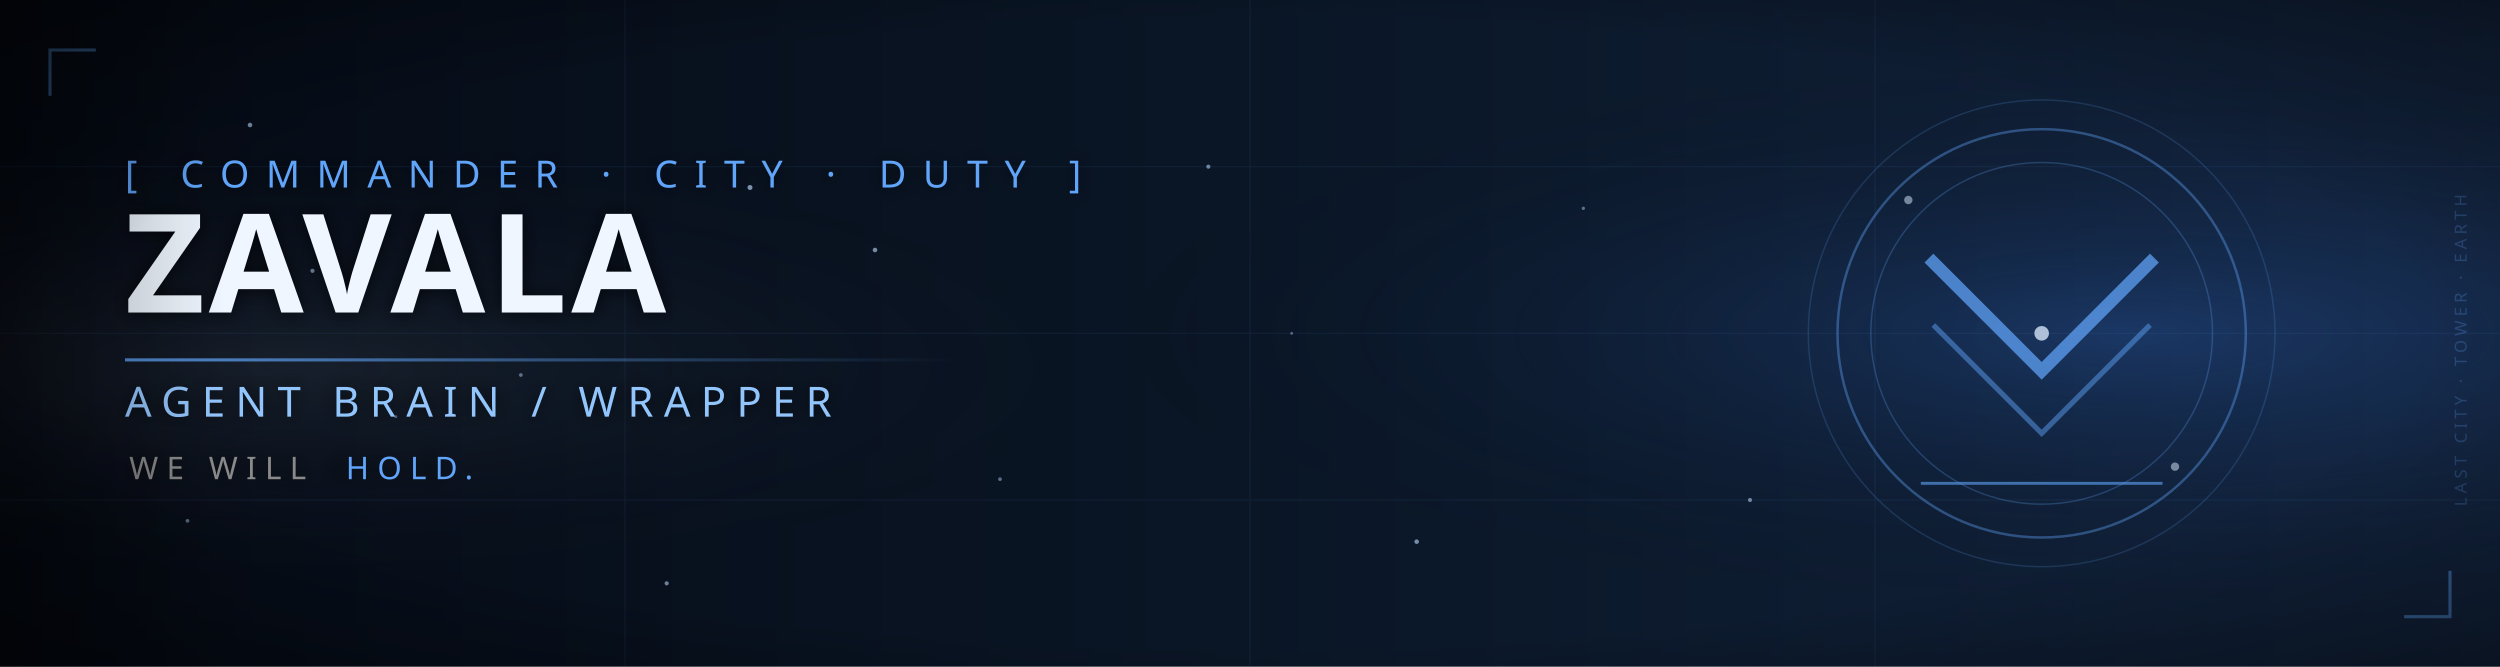
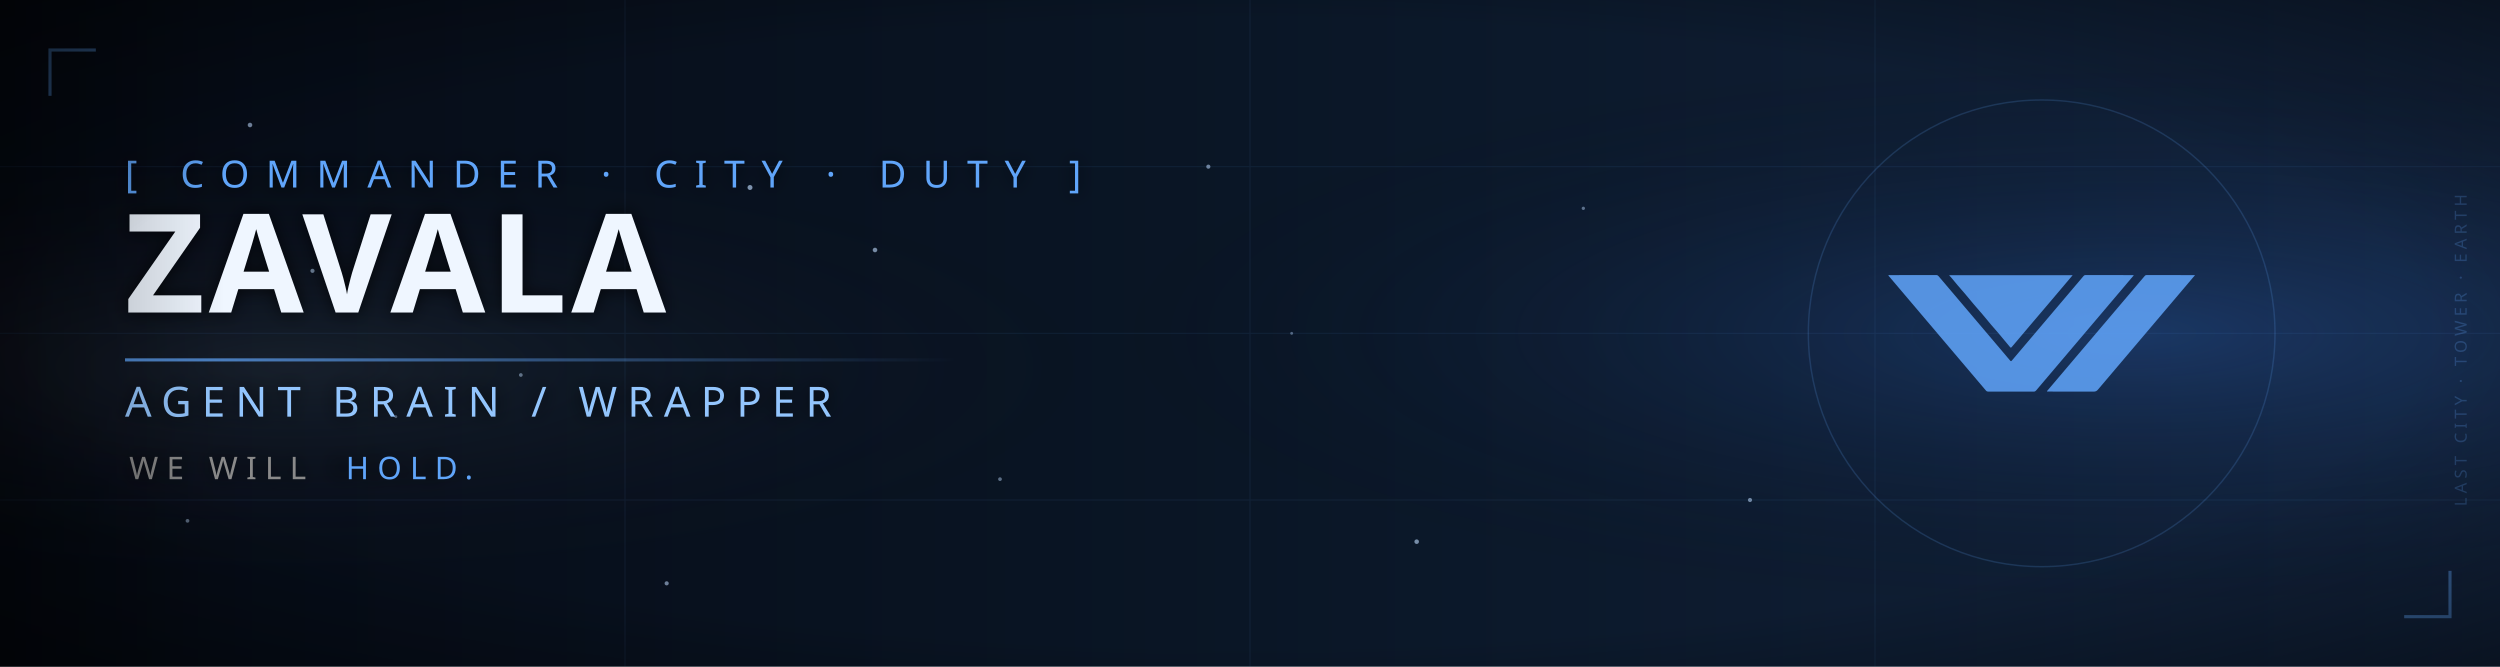
<svg xmlns="http://www.w3.org/2000/svg" viewBox="0 0 1200 320" width="1200" height="320" role="img" aria-label="Zavala - Agent Brain / Wrapper">
  <defs>
    <linearGradient id="space" x1="0" y1="0" x2="1" y2="0">
      <stop offset="0%" stop-color="#050a14" />
      <stop offset="50%" stop-color="#0a1626" />
      <stop offset="100%" stop-color="#12233d" />
    </linearGradient>
    <radialGradient id="blueglow" cx="0.85" cy="0.5" r="0.42">
      <stop offset="0%" stop-color="#3b82f6" stop-opacity="0.24" />
      <stop offset="100%" stop-color="#000" stop-opacity="0" />
    </radialGradient>
    <radialGradient id="steelglow" cx="0.12" cy="0.55" r="0.35">
      <stop offset="0%" stop-color="#94a3b8" stop-opacity="0.12" />
      <stop offset="100%" stop-color="#000" stop-opacity="0" />
    </radialGradient>
    <filter id="textblur" x="-20%" y="-20%" width="140%" height="140%">
      <feGaussianBlur stdDeviation="4" />
    </filter>
    <radialGradient id="vig" cx="0.5" cy="0.5" r="0.85">
      <stop offset="55%" stop-color="#000" stop-opacity="0" />
      <stop offset="100%" stop-color="#000" stop-opacity="0.75" />
    </radialGradient>
    <linearGradient id="accentfade" x1="0" y1="0" x2="1" y2="0">
      <stop offset="0%" stop-color="#60a5fa" stop-opacity="0.8" />
      <stop offset="100%" stop-color="#60a5fa" stop-opacity="0" />
    </linearGradient>
    <linearGradient id="leftfade" x1="0" y1="0" x2="1" y2="0">
      <stop offset="0%" stop-color="#000" stop-opacity="0.35" />
      <stop offset="30%" stop-color="#000" stop-opacity="0" />
    </linearGradient>
  </defs>
  <rect width="1200" height="320" fill="url(#space)" />
  <rect width="1200" height="320" fill="url(#blueglow)" />
  <rect width="1200" height="320" fill="url(#steelglow)" />
  <g fill="#bfdbfe">
    <circle cx="120" cy="60" r="1.1" opacity="0.6" />
    <circle cx="250" cy="180" r="0.9" opacity="0.45" />
    <circle cx="360" cy="90" r="1.2" opacity="0.65" />
    <circle cx="480" cy="230" r="0.9" opacity="0.45" />
    <circle cx="580" cy="80" r="1" opacity="0.55" />
    <circle cx="680" cy="260" r="1.1" opacity="0.6" />
    <circle cx="760" cy="100" r="0.8" opacity="0.45" />
    <circle cx="840" cy="240" r="1" opacity="0.55" />
    <circle cx="90" cy="250" r="0.9" opacity="0.45" />
    <circle cx="150" cy="130" r="1" opacity="0.55" />
    <circle cx="320" cy="280" r="1" opacity="0.55" />
    <circle cx="620" cy="160" r="0.7" opacity="0.4" />
    <circle cx="420" cy="120" r="1.1" opacity="0.6" />
    <circle cx="190" cy="200" r="0.7" opacity="0.4" />
  </g>
  <g stroke="#60a5fa" stroke-width="0.5" opacity="0.08">
    <line x1="0" y1="80" x2="1200" y2="80" />
    <line x1="0" y1="160" x2="1200" y2="160" />
    <line x1="0" y1="240" x2="1200" y2="240" />
    <line x1="300" y1="0" x2="300" y2="320" />
    <line x1="600" y1="0" x2="600" y2="320" />
    <line x1="900" y1="0" x2="900" y2="320" />
  </g>
-   <g transform="translate(980,160)" opacity="0.85" fill="none" stroke="#60a5fa">
-     <circle r="98" stroke-width="1.2" opacity="0.45" />
-     <circle r="82" stroke-width="0.7" opacity="0.3" />
-     <path d="M -52 -34 L 0 18 L 52 -34" stroke-width="6" stroke-linecap="square" stroke-linejoin="miter" opacity="0.85" />
-     <path d="M -52 -4 L 0 48 L 52 -4" stroke-width="2.5" opacity="0.55" />
-     <line x1="-58" y1="72" x2="58" y2="72" stroke-width="1.4" opacity="0.7" />
-     <circle r="3.5" fill="#dbeafe" stroke="none" opacity="0.9" />
-     <circle cx="-64" cy="-64" r="2" fill="#dbeafe" stroke="none" opacity="0.6" />
-     <circle cx="64" cy="64" r="2" fill="#dbeafe" stroke="none" opacity="0.6" />
+   <g transform="translate(980,160) scale(4.6) translate(-16, -16)" opacity="0.85" fill="#60a5fa">
+     <path d="M0 9.938c0.053-0.029 0.107-0.014 0.159-0.014q2.414 0 4.829-0.003c0.006-0 0.013-0.001 0.021-0.001 0.094 0 0.177 0.044 0.231 0.113l0 0.001q3.364 3.97 6.733 7.938c0.243 0.286 0.491 0.568 0.726 0.859 0.086 0.107 0.124 0.087 0.203-0.006q2.022-2.391 4.051-4.776 1.71-2.015 3.419-4.031c0.050-0.059 0.098-0.097 0.184-0.097q2.48 0.005 4.961 0.003c0.024 0 0.048 0.003 0.074 0.005 0.006 0.068-0.048 0.097-0.080 0.136q-5.047 5.95-10.095 11.902c-0.054 0.070-0.138 0.114-0.232 0.114-0.007 0-0.014-0-0.021-0.001l0.001 0q-2.37-0.004-4.74 0c-0.005 0-0.012 0.001-0.018 0.001-0.090 0-0.17-0.042-0.221-0.108l-0-0.001q-3.857-4.552-7.719-9.101-1.188-1.4-2.376-2.8c-0.033-0.039-0.081-0.071-0.089-0.132z" />
+     <path d="M32 9.931c-0.25 0.296-0.482 0.57-0.714 0.843q-4.709 5.55-9.415 11.101c-0.121 0.143-0.241 0.207-0.435 0.206-1.565-0.009-3.13-0.005-4.695-0.005h-0.178c-0.016-0.070 0.035-0.096 0.064-0.131q4.762-5.612 9.525-11.223c0.201-0.237 0.403-0.474 0.603-0.711 0.047-0.056 0.093-0.089 0.173-0.089q2.489 0.004 4.977 0.002c0.019-0.002 0.038 0.002 0.095 0.007z" />
+     <path d="M19.233 9.934c-0.405 0.479-0.798 0.944-1.19 1.407q-0.782 0.923-1.565 1.845-0.726 0.855-1.454 1.708-0.774 0.912-1.544 1.824c-0.204 0.24-0.411 0.477-0.612 0.719-0.066 0.080-0.11 0.069-0.17-0.004-0.406-0.49-0.813-0.981-1.224-1.467-0.248-0.294-0.507-0.577-0.755-0.871-0.305-0.36-0.6-0.727-0.905-1.087s-0.621-0.711-0.926-1.070-0.6-0.726-0.904-1.085c-0.245-0.289-0.499-0.569-0.744-0.859s-0.492-0.588-0.736-0.884c-0.045-0.055-0.121-0.085-0.143-0.176z" />
  </g>
  <g fill="none" stroke="#60a5fa">
    <circle cx="980" cy="160" r="112" stroke-width="0.7" opacity="0.18" />
  </g>
  <g font-family="'Haas Grot Disp Trial', 'Haas Grot Text Trial', sans-serif" filter="url(#textblur)" opacity="0.7">
    <text x="60" y="90" font-size="18" font-weight="500" fill="#000000" letter-spacing="8">[ COMMANDER  ·  CITY  ·  DUTY ]</text>
    <text x="60" y="150" font-size="66" font-weight="700" fill="#000000" letter-spacing="2">ZAVALA</text>
    <text x="60" y="200" font-size="20" font-weight="500" fill="#000000" letter-spacing="5">AGENT BRAIN  /  WRAPPER</text>
    <text x="62" y="230" font-size="15" font-weight="400" fill="#000000" letter-spacing="4">WE WILL HOLD.</text>
  </g>
  <g font-family="'Haas Grot Disp Trial', 'Haas Grot Text Trial', sans-serif">
    <text x="60" y="90" font-size="18" font-weight="500" fill="#60a5fa" letter-spacing="8">[ COMMANDER  ·  CITY  ·  DUTY ]</text>
    <text x="60" y="150" font-size="66" font-weight="700" fill="#eff6ff" letter-spacing="2">ZAVALA</text>
    <text x="60" y="200" font-size="20" font-weight="500" fill="#93c5fd" letter-spacing="5">AGENT BRAIN  /  WRAPPER</text>
    <text x="62" y="230" font-size="15" font-weight="400" fill="#8a8a8a" letter-spacing="4">WE WILL <tspan x="166" fill="#60a5fa">HOLD.</tspan>
    </text>
  </g>
  <rect x="60" y="172" width="400" height="1.5" fill="url(#accentfade)" />
  <text transform="translate(1184, 243) rotate(-90)" font-family="'Haas Grot Disp Trial', 'Haas Grot Text Trial', sans-serif" font-size="8" font-weight="500" letter-spacing="2" fill="#60a5fa" opacity="0.25">LAST CITY  ·  TOWER  ·  EARTH</text>
  <g fill="none" stroke="#60a5fa" stroke-width="1.5" opacity="0.5">
    <path d="M 24 46 L 24 24 L 46 24" />
    <path d="M 1176 274 L 1176 296 L 1154 296" />
  </g>
  <rect width="360" height="320" fill="url(#leftfade)" />
  <rect width="1200" height="320" fill="url(#vig)" pointer-events="none" />
</svg>
